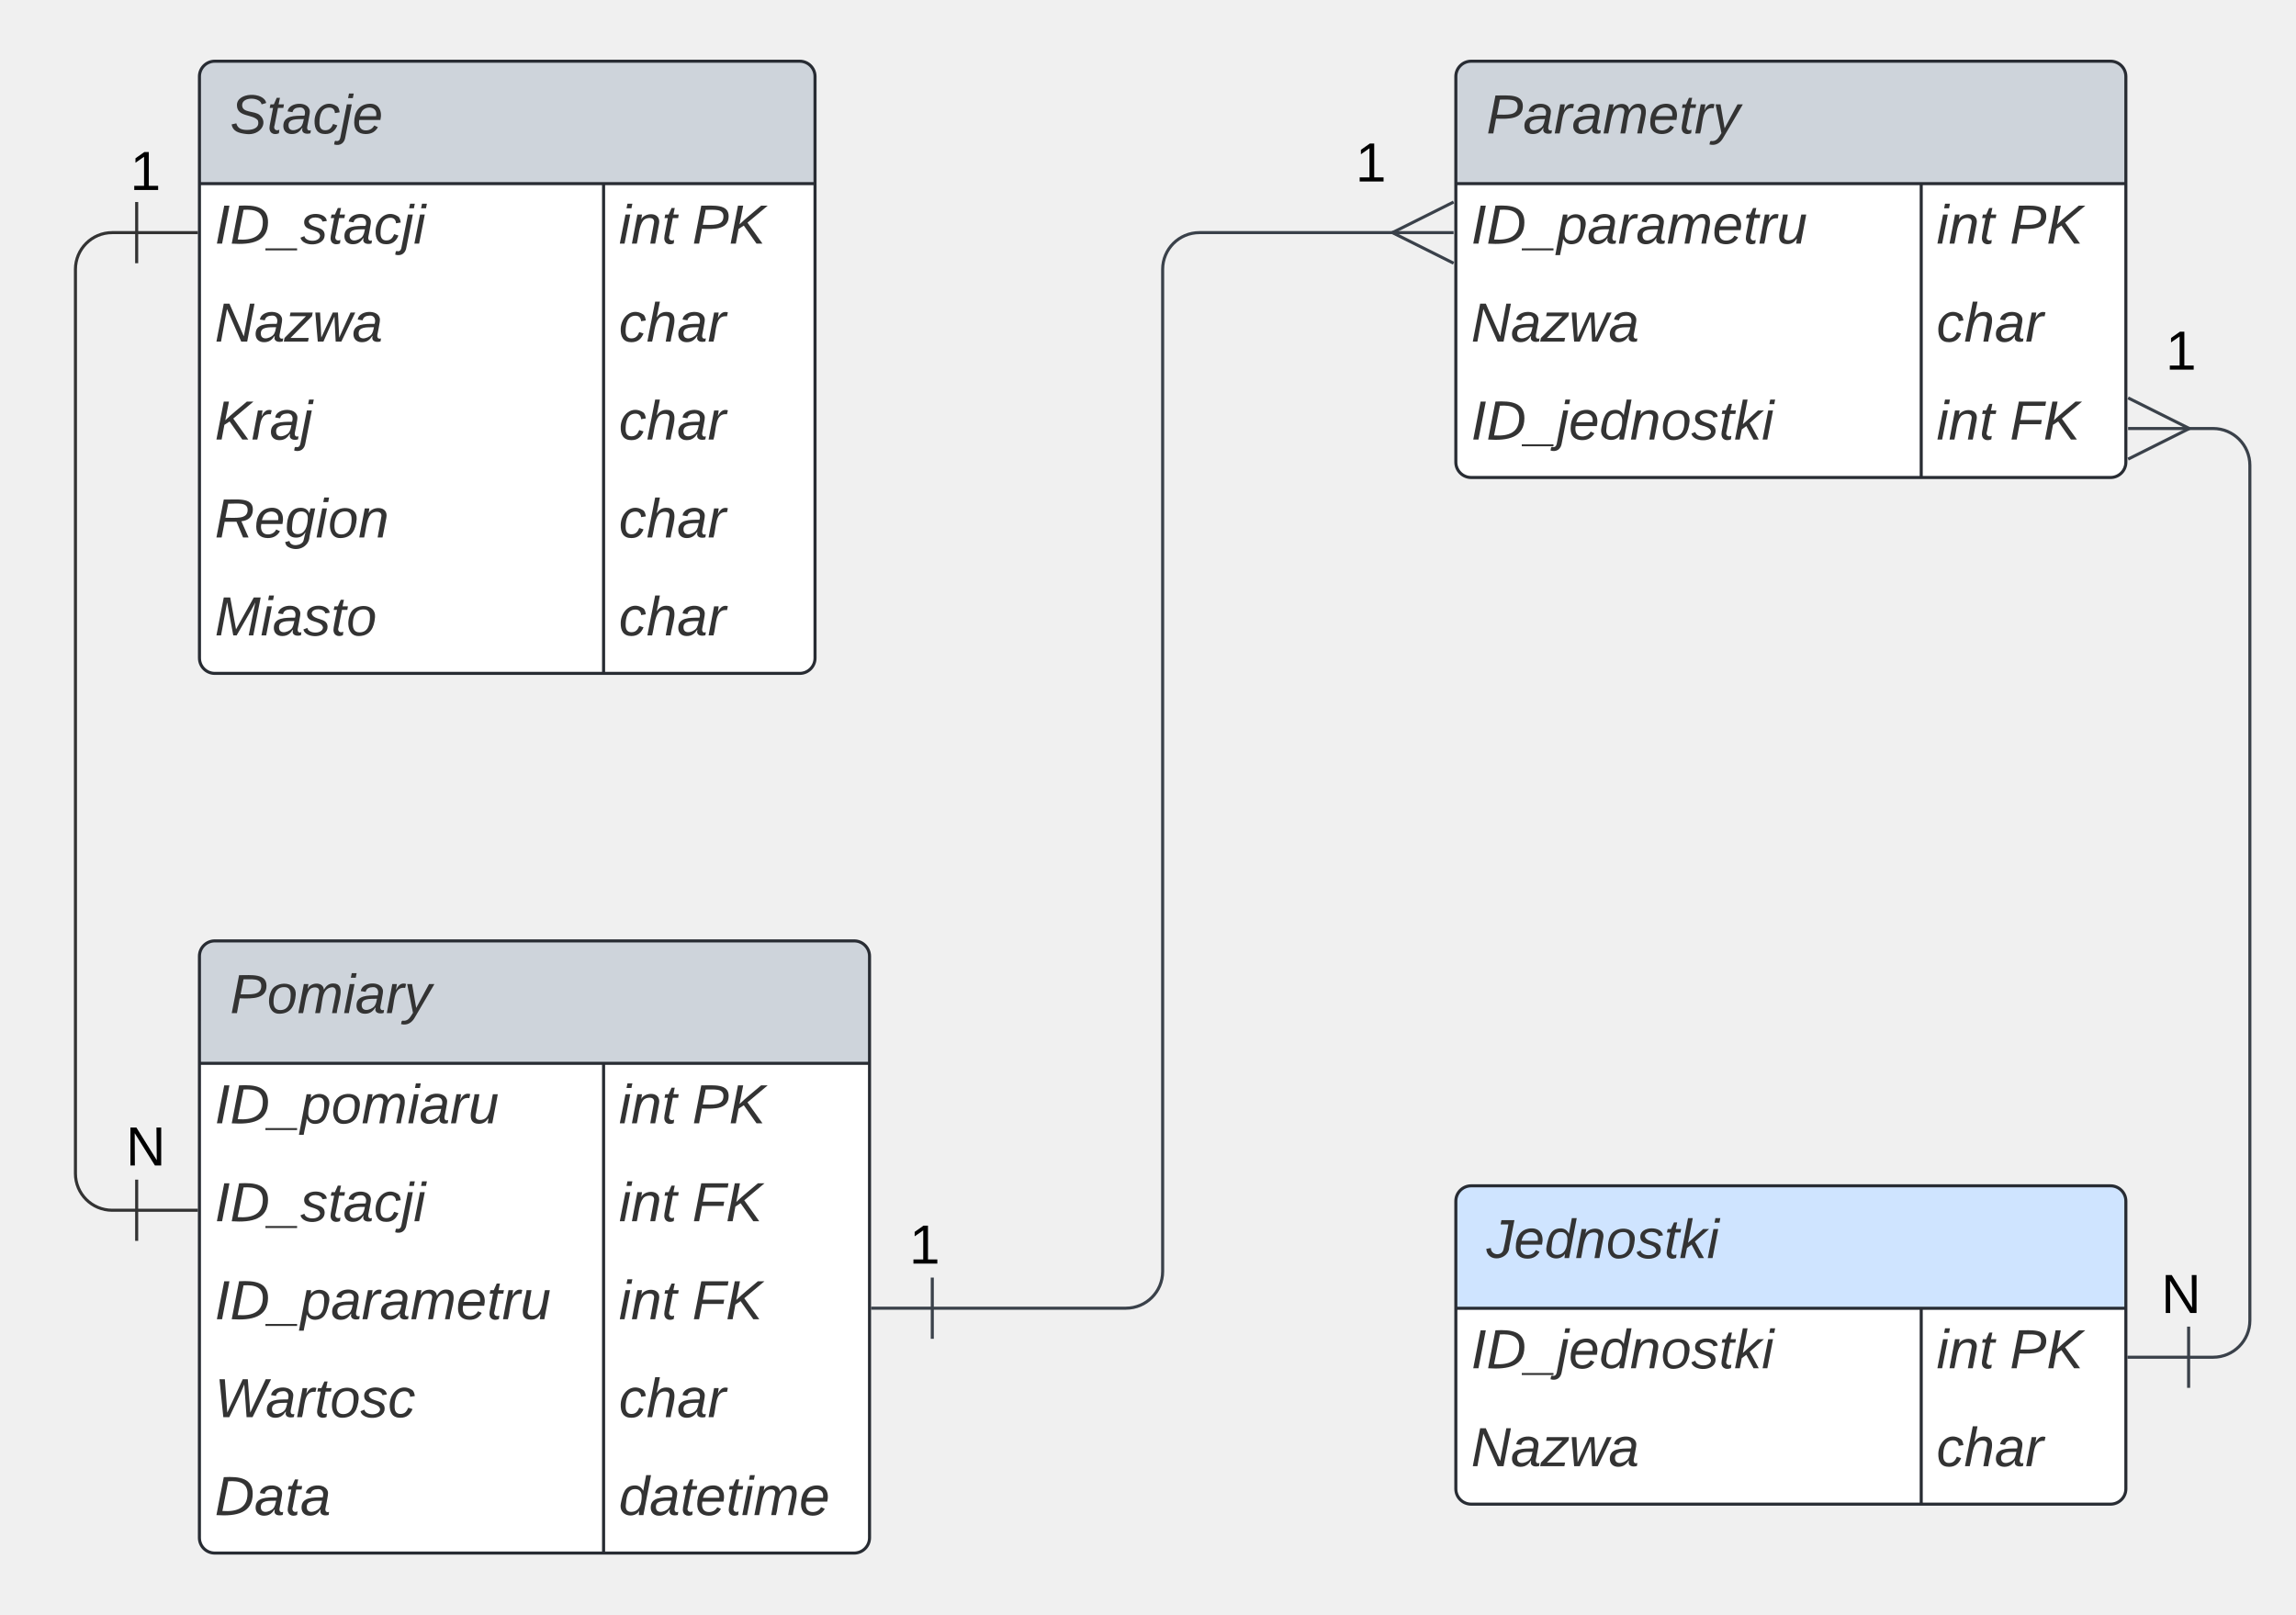
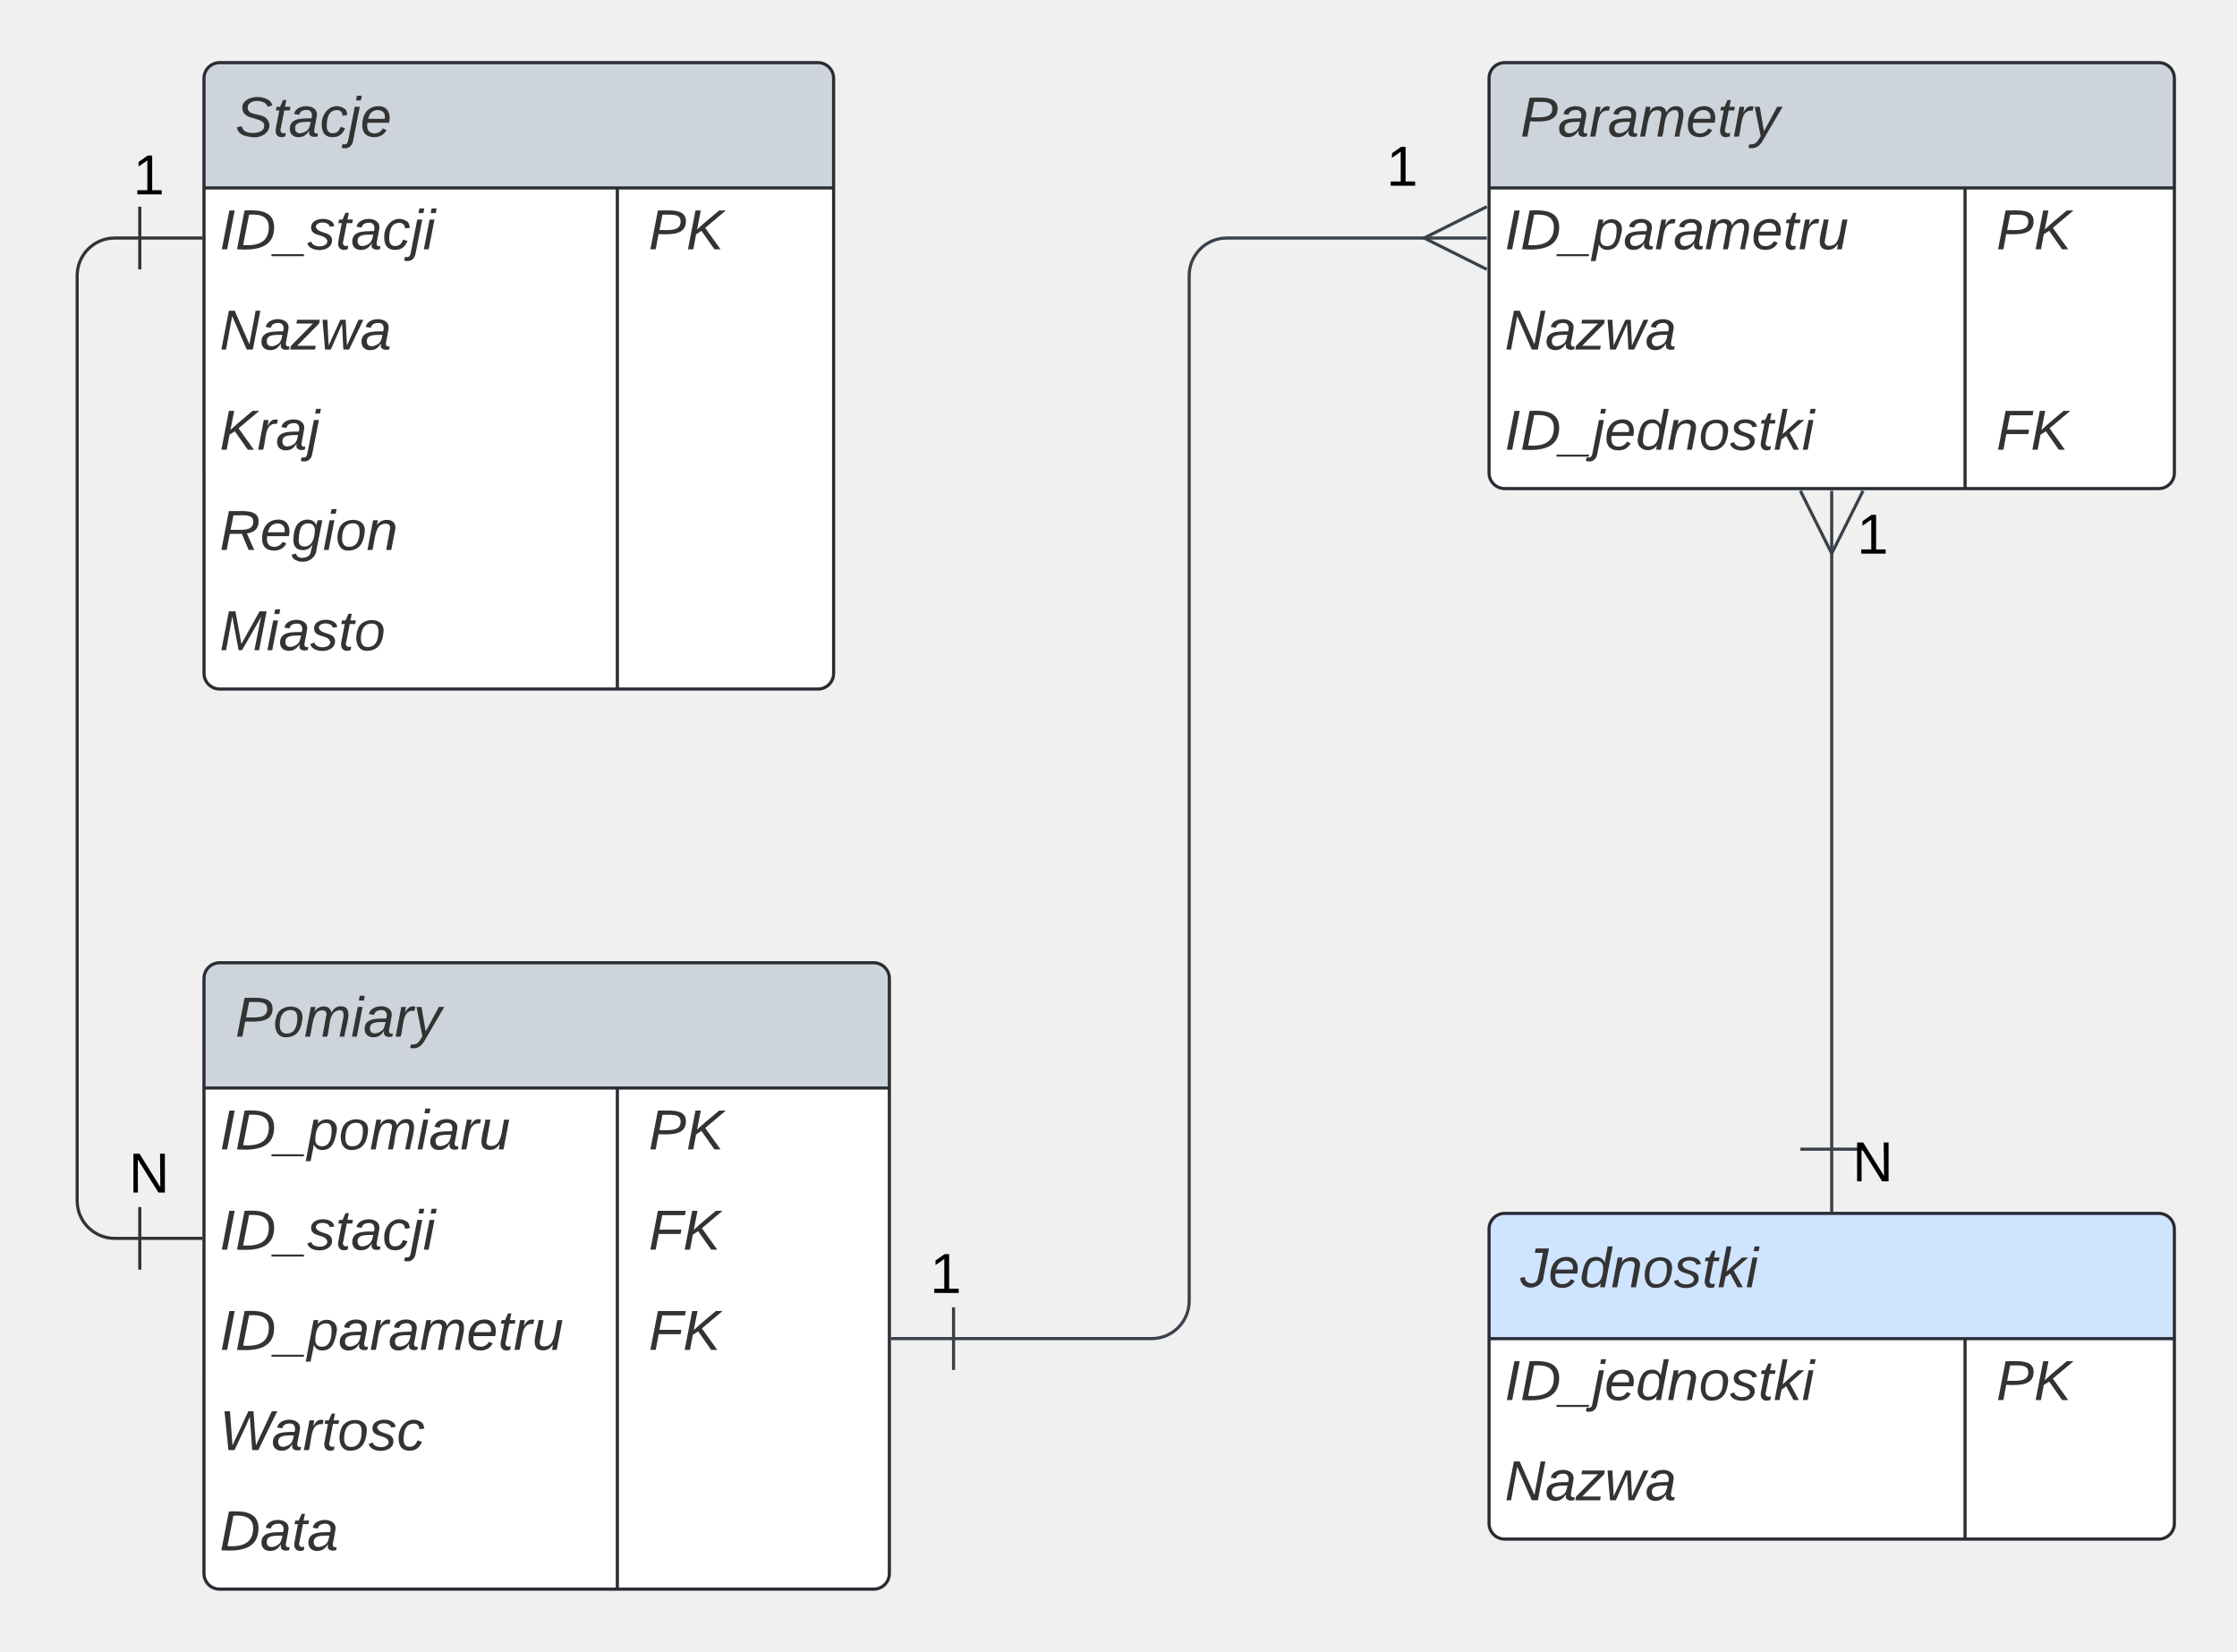
- <svg xmlns="http://www.w3.org/2000/svg" xmlns:ns1="lucid" xmlns:xlink="http://www.w3.org/1999/xlink" width="749.91" height="527.4">
+ <svg xmlns="http://www.w3.org/2000/svg" xmlns:ns1="lucid" xmlns:xlink="http://www.w3.org/1999/xlink" width="714.34" height="527.4">
  <g transform="translate(-360 -160)" ns1:page-tab-id="0_0">
    <path d="M404.64 236h-8a12 12 0 0 0-12 12v295.4a12 12 0 0 0 12 12h8" stroke="#333" fill="none" />
    <path d="M404.64 226v20M424.64 236h-20M404.64 545.4v20M424.64 555.4h-20" stroke="#333" fill="#fff" />
    <path d="M425.14 185a5 5 0 0 1 5-5H621.2a5 5 0 0 1 5 5v190a5 5 0 0 1-5 5H430.15a5 5 0 0 1-5-5z" fill="#fff" />
    <path d="M425.14 220v-35a5 5 0 0 1 5-5H621.2a5 5 0 0 1 5 5v35" fill="#ced4db" />
    <path d="M425.14 185a5 5 0 0 1 5-5H621.2a5 5 0 0 1 5 5v190a5 5 0 0 1-5 5H430.15a5 5 0 0 1-5-5zM425.14 220H626.2M557.14 220v160" stroke="#282c33" fill="none" />
    <use xlink:href="#a" transform="matrix(1,0,0,1,435.1386,180) translate(0 23.6)" />
    <use xlink:href="#b" transform="matrix(1,0,0,1,430.1386,222.5) translate(0 17.1)" />
    <use xlink:href="#c" transform="matrix(1,0,0,1,562.1386,222.5) translate(0 17.1)" />
-     <use xlink:href="#d" transform="matrix(1,0,0,1,562.1386,222.5) translate(23.95 17.1)" />
+     <use xlink:href="#d" transform="matrix(1,0,0,1,562.1386,222.5) translate(5 17.1)" />
    <use xlink:href="#e" transform="matrix(1,0,0,1,430.1386,254.5) translate(0 17.1)" />
-     <use xlink:href="#f" transform="matrix(1,0,0,1,562.1386,254.5) translate(0 17.1)" />
-     <use xlink:href="#g" transform="matrix(1,0,0,1,430.1386,286.5) translate(0 17.1)" />
-     <use xlink:href="#f" transform="matrix(1,0,0,1,562.1386,286.5) translate(0 17.1)" />
-     <use xlink:href="#h" transform="matrix(1,0,0,1,430.1386,318.5) translate(0 17.1)" />
-     <use xlink:href="#f" transform="matrix(1,0,0,1,562.1386,318.5) translate(0 17.1)" />
-     <use xlink:href="#i" transform="matrix(1,0,0,1,430.1386,350.5) translate(0 17.1)" />
-     <use xlink:href="#f" transform="matrix(1,0,0,1,562.1386,350.5) translate(0 17.1)" />
+     <use xlink:href="#f" transform="matrix(1,0,0,1,430.1386,286.5) translate(0 17.1)" />
+     <use xlink:href="#g" transform="matrix(1,0,0,1,430.1386,318.5) translate(0 17.1)" />
+     <use xlink:href="#h" transform="matrix(1,0,0,1,430.1386,350.5) translate(0 17.1)" />
    <path d="M835.5 185a5 5 0 0 1 5-5h208.84a5 5 0 0 1 5 5v126a5 5 0 0 1-5 5H840.5a5 5 0 0 1-5-5z" fill="#fff" />
    <path d="M835.5 220v-35a5 5 0 0 1 5-5h208.84a5 5 0 0 1 5 5v35" fill="#ced4db" />
    <path d="M835.5 185a5 5 0 0 1 5-5h208.84a5 5 0 0 1 5 5v126a5 5 0 0 1-5 5H840.5a5 5 0 0 1-5-5zM835.5 220h218.84M987.5 220v96" stroke="#282c33" fill="none" />
-     <use xlink:href="#j" transform="matrix(1,0,0,1,845.4899,180) translate(0 23.6)" />
-     <use xlink:href="#k" transform="matrix(1,0,0,1,840.4899,222.5) translate(0 17.1)" />
+     <use xlink:href="#i" transform="matrix(1,0,0,1,845.4899,180) translate(0 23.6)" />
+     <use xlink:href="#j" transform="matrix(1,0,0,1,840.4899,222.5) translate(0 17.1)" />
    <use xlink:href="#c" transform="matrix(1,0,0,1,992.4899,222.5) translate(0 17.1)" />
-     <use xlink:href="#d" transform="matrix(1,0,0,1,992.4899,222.5) translate(23.95 17.1)" />
+     <use xlink:href="#d" transform="matrix(1,0,0,1,992.4899,222.5) translate(5 17.1)" />
    <use xlink:href="#e" transform="matrix(1,0,0,1,840.4899,254.5) translate(0 17.1)" />
-     <use xlink:href="#f" transform="matrix(1,0,0,1,992.4899,254.5) translate(0 17.1)" />
-     <use xlink:href="#l" transform="matrix(1,0,0,1,840.4899,286.5) translate(0 17.1)" />
+     <use xlink:href="#k" transform="matrix(1,0,0,1,840.4899,286.5) translate(0 17.1)" />
    <use xlink:href="#c" transform="matrix(1,0,0,1,992.4899,286.5) translate(0 17.1)" />
-     <use xlink:href="#m" transform="matrix(1,0,0,1,992.4899,286.5) translate(23.95 17.1)" />
+     <use xlink:href="#l" transform="matrix(1,0,0,1,992.4899,286.5) translate(5 17.1)" />
    <path d="M425.14 472.4a5 5 0 0 1 5-5H639a5 5 0 0 1 5 5v190a5 5 0 0 1-5 5H430.13a5 5 0 0 1-5-5z" fill="#fff" />
    <path d="M425.14 507.4v-35a5 5 0 0 1 5-5H639a5 5 0 0 1 5 5v35" fill="#ced4db" />
    <path d="M425.14 472.4a5 5 0 0 1 5-5H639a5 5 0 0 1 5 5v190a5 5 0 0 1-5 5H430.13a5 5 0 0 1-5-5zM425.14 507.4H644M557.14 507.4v160" stroke="#282c33" fill="none" />
-     <use xlink:href="#n" transform="matrix(1,0,0,1,435.1386,467.4008) translate(0 23.6)" />
-     <use xlink:href="#o" transform="matrix(1,0,0,1,430.1386,509.9008) translate(0 17.1)" />
+     <use xlink:href="#m" transform="matrix(1,0,0,1,435.1386,467.4008) translate(0 23.6)" />
+     <use xlink:href="#n" transform="matrix(1,0,0,1,430.1386,509.9008) translate(0 17.1)" />
    <use xlink:href="#c" transform="matrix(1,0,0,1,562.1386,509.9008) translate(0 17.1)" />
-     <use xlink:href="#d" transform="matrix(1,0,0,1,562.1386,509.9008) translate(23.95 17.1)" />
+     <use xlink:href="#d" transform="matrix(1,0,0,1,562.1386,509.9008) translate(5 17.1)" />
    <use xlink:href="#b" transform="matrix(1,0,0,1,430.1386,541.9008) translate(0 17.1)" />
    <use xlink:href="#c" transform="matrix(1,0,0,1,562.1386,541.9008) translate(0 17.1)" />
-     <use xlink:href="#m" transform="matrix(1,0,0,1,562.1386,541.9008) translate(23.95 17.1)" />
-     <use xlink:href="#k" transform="matrix(1,0,0,1,430.1386,573.9008) translate(0 17.1)" />
+     <use xlink:href="#l" transform="matrix(1,0,0,1,562.1386,541.9008) translate(5 17.1)" />
+     <use xlink:href="#j" transform="matrix(1,0,0,1,430.1386,573.9008) translate(0 17.1)" />
    <use xlink:href="#c" transform="matrix(1,0,0,1,562.1386,573.9008) translate(0 17.1)" />
-     <use xlink:href="#m" transform="matrix(1,0,0,1,562.1386,573.9008) translate(23.95 17.1)" />
-     <use xlink:href="#p" transform="matrix(1,0,0,1,430.1386,605.9008) translate(0 17.1)" />
-     <use xlink:href="#f" transform="matrix(1,0,0,1,562.1386,605.9008) translate(0 17.1)" />
-     <use xlink:href="#q" transform="matrix(1,0,0,1,430.1386,637.9008) translate(0 17.1)" />
-     <use xlink:href="#r" transform="matrix(1,0,0,1,562.1386,637.9008) translate(0 17.1)" />
+     <use xlink:href="#l" transform="matrix(1,0,0,1,562.1386,573.9008) translate(5 17.1)" />
+     <use xlink:href="#o" transform="matrix(1,0,0,1,430.1386,605.9008) translate(0 17.1)" />
+     <use xlink:href="#p" transform="matrix(1,0,0,1,430.1386,637.9008) translate(0 17.1)" />
    <path d="M835.5 552.42a5 5 0 0 1 5-5h208.84a5 5 0 0 1 5 5v94a5 5 0 0 1-5 5H840.5a5 5 0 0 1-5-5z" fill="#fff" />
    <path d="M835.5 587.42v-35a5 5 0 0 1 5-5h208.84a5 5 0 0 1 5 5v35" fill="#cfe4ff" />
    <path d="M835.5 552.42a5 5 0 0 1 5-5h208.84a5 5 0 0 1 5 5v94a5 5 0 0 1-5 5H840.5a5 5 0 0 1-5-5zM835.5 587.42h218.84M987.5 587.42v64" stroke="#282c33" fill="none" />
-     <use xlink:href="#s" transform="matrix(1,0,0,1,845.4899,547.424) translate(0 23.6)" />
-     <use xlink:href="#l" transform="matrix(1,0,0,1,840.4899,589.924) translate(0 17.1)" />
+     <use xlink:href="#q" transform="matrix(1,0,0,1,845.4899,547.424) translate(0 23.6)" />
+     <use xlink:href="#k" transform="matrix(1,0,0,1,840.4899,589.924) translate(0 17.1)" />
    <use xlink:href="#c" transform="matrix(1,0,0,1,992.4899,589.924) translate(0 17.1)" />
-     <use xlink:href="#d" transform="matrix(1,0,0,1,992.4899,589.924) translate(23.95 17.1)" />
+     <use xlink:href="#d" transform="matrix(1,0,0,1,992.4899,589.924) translate(5 17.1)" />
    <use xlink:href="#e" transform="matrix(1,0,0,1,840.4899,621.924) translate(0 17.1)" />
-     <use xlink:href="#f" transform="matrix(1,0,0,1,992.4899,621.924) translate(0 17.1)" />
    <path d="M664.5 587.4h63.24a12 12 0 0 0 12-12V248a12 12 0 0 1 12-12h63.84" stroke="#3a414a" fill="none" />
    <path d="M664.5 597.4v-20M644.5 587.4h20" stroke="#3a414a" fill="#fff" />
    <path d="M834.77 246l-20-10 20-10" stroke="#3a414a" fill="#fff" fill-opacity="0" />
    <path d="M834.77 236h-20" stroke="#3a414a" fill="#fff" />
-     <path d="M1074.84 603.42h8a12 12 0 0 0 12-12V312a12 12 0 0 0-12-12h-8.58" stroke="#3a414a" fill="none" />
-     <path d="M1074.84 613.42v-20M1054.84 603.42h20" stroke="#3a414a" fill="#fff" />
-     <path d="M1055.07 290l20 10-20 10" stroke="#3a414a" fill="#fff" fill-opacity="0" />
-     <path d="M1055.07 300h20" stroke="#3a414a" fill="#fff" />
+     <path d="M944.92 526.92v-191" stroke="#3a414a" fill="none" />
+     <path d="M954.92 526.92h-20M944.92 546.92v-20" stroke="#3a414a" fill="#fff" />
+     <path d="M954.92 316.72l-10 20-10-20" stroke="#3a414a" fill="#fff" fill-opacity="0" />
+     <path d="M944.92 316.72v20" stroke="#3a414a" fill="#fff" />
    <path d="M644 555.42a8 8 0 0 1 8-8h19.56a8 8 0 0 1 8 8v25.26a8 8 0 0 1-8 8H652a8 8 0 0 1-8-8z" stroke="#000" stroke-opacity="0" fill="#fff" fill-opacity="0" />
-     <use xlink:href="#t" transform="matrix(1,0,0,1,648.9926,552.424) translate(8 20.4)" />
+     <use xlink:href="#r" transform="matrix(1,0,0,1,648.9926,552.424) translate(8 20.4)" />
    <path d="M789.74 206.53a8 8 0 0 1 8-8h19.56a8 8 0 0 1 8 8v15a8 8 0 0 1-8 8h-19.56a8 8 0 0 1-8-8z" stroke="#000" stroke-opacity="0" fill="#fff" fill-opacity="0" />
-     <use xlink:href="#t" transform="matrix(1,0,0,1,794.7413,203.5252) translate(8 15.775)" />
+     <use xlink:href="#r" transform="matrix(1,0,0,1,794.7413,203.5252) translate(8 15.775)" />
    <path d="M380 209.54a8 8 0 0 1 8-8h38.7a8 8 0 0 1 8 8v12a8 8 0 0 1-8 8H388a8 8 0 0 1-8-8z" stroke="#000" stroke-opacity="0" fill="#fff" fill-opacity="0" />
-     <use xlink:href="#t" transform="matrix(1,0,0,1,385,206.5437) translate(17.5 15.525)" />
+     <use xlink:href="#r" transform="matrix(1,0,0,1,385,206.5437) translate(17.5 15.525)" />
    <path d="M389.57 528a8 8 0 0 1 8-8h19.57a8 8 0 0 1 8 8v15a8 8 0 0 1-8 8h-19.56a8 8 0 0 1-8-8z" stroke="#000" stroke-opacity="0" fill="#fff" fill-opacity="0" />
    <g>
-       <use xlink:href="#u" transform="matrix(1,0,0,1,394.5749,525) translate(6.525 15.775)" />
+       <use xlink:href="#s" transform="matrix(1,0,0,1,394.5749,525) translate(6.525 15.775)" />
    </g>
-     <path d="M1054.34 268a8 8 0 0 1 8-8h19.57a8 8 0 0 1 8 8v15a8 8 0 0 1-8 8h-19.56a8 8 0 0 1-8-8z" stroke="#000" stroke-opacity="0" fill="#fff" fill-opacity="0" />
+     <path d="M940 324a8 8 0 0 1 8-8h19.56a8 8 0 0 1 8 8v15a8 8 0 0 1-8 8H948a8 8 0 0 1-8-8z" stroke="#000" stroke-opacity="0" fill="#fff" fill-opacity="0" />
    <g>
-       <use xlink:href="#t" transform="matrix(1,0,0,1,1059.344,265) translate(8 15.775)" />
+       <use xlink:href="#r" transform="matrix(1,0,0,1,945,321) translate(8 15.775)" />
    </g>
-     <path d="M1054.34 576.2a8 8 0 0 1 8-8h19.57a8 8 0 0 1 8 8v15a8 8 0 0 1-8 8h-19.56a8 8 0 0 1-8-8z" stroke="#000" stroke-opacity="0" fill="#fff" fill-opacity="0" />
+     <path d="M940 524.4a8 8 0 0 1 8-8h19.56a8 8 0 0 1 8 8v15.02a8 8 0 0 1-8 8H948a8 8 0 0 1-8-8z" stroke="#000" stroke-opacity="0" fill="#fff" fill-opacity="0" />
    <g>
-       <use xlink:href="#u" transform="matrix(1,0,0,1,1059.344,573.1938) translate(6.525 15.775)" />
+       <use xlink:href="#s" transform="matrix(1,0,0,1,945,521.4108) translate(6.525 15.775)" />
    </g>
    <defs>
-       <path fill="#333" d="M194-120c59 52 2 134-86 124-53-6-90-18-98-63l31-7c8 30 29 43 70 43 46 0 84-17 71-62-32-43-135-20-137-98-3-89 178-90 191-16l-30 9c-8-48-127-53-127 5 0 53 81 35 115 65" id="v" />
-       <path fill="#333" d="M51-54c-9 22 5 41 31 30L79-1C43 14 10-4 19-52l22-115H19l5-23h22l19-43h21l-9 43h35l-4 23H73" id="w" />
-       <path fill="#333" d="M165-48c-4 18 1 34 23 27l-3 20c-29 8-62 0-52-35h-2C116-14 99 4 63 4 30 4 8-16 8-49c0-68 71-67 138-67 10-26 0-56-31-54-26 1-42 9-47 31l-32-5c8-67 160-71 144 15-5 28-9 54-15 81zM42-50c3 52 80 24 89-6 7-12 7-24 11-38-47 1-103-4-100 44" id="x" />
-       <path fill="#333" d="M44-68c0 29 11 47 38 47 30 0 42-19 51-41l28 9C148-21 126 4 82 4 31 4 10-29 12-85c3-77 74-140 146-93 12 8 15 23 18 40l-31 5c-1-22-13-36-36-36-52 0-65 49-65 101" id="y" />
-       <path fill="#333" d="M51-231l6-30h31l-6 30H51zM33 24C28 60 2 84-40 72c3-12-1-29 18-22C-5 49-1 37 2 19l41-209h32" id="z" />
-       <path fill="#333" d="M111-194c62-3 86 47 72 106H45c-7 38 6 69 45 68 27-1 43-14 53-32l24 11C152-15 129 4 87 4 38 3 12-23 12-71c0-70 32-119 99-123zm44 81c14-66-71-72-95-28-4 8-8 17-11 28h106" id="A" />
+       <path fill="#333" d="M194-120c59 52 2 134-86 124-53-6-90-18-98-63l31-7c8 30 29 43 70 43 46 0 84-17 71-62-32-43-135-20-137-98-3-89 178-90 191-16l-30 9c-8-48-127-53-127 5 0 53 81 35 115 65" id="t" />
+       <path fill="#333" d="M51-54c-9 22 5 41 31 30L79-1C43 14 10-4 19-52l22-115H19l5-23h22l19-43h21l-9 43h35l-4 23H73" id="u" />
+       <path fill="#333" d="M165-48c-4 18 1 34 23 27l-3 20c-29 8-62 0-52-35h-2C116-14 99 4 63 4 30 4 8-16 8-49c0-68 71-67 138-67 10-26 0-56-31-54-26 1-42 9-47 31l-32-5c8-67 160-71 144 15-5 28-9 54-15 81zM42-50c3 52 80 24 89-6 7-12 7-24 11-38-47 1-103-4-100 44" id="v" />
+       <path fill="#333" d="M44-68c0 29 11 47 38 47 30 0 42-19 51-41l28 9C148-21 126 4 82 4 31 4 10-29 12-85c3-77 74-140 146-93 12 8 15 23 18 40l-31 5c-1-22-13-36-36-36-52 0-65 49-65 101" id="w" />
+       <path fill="#333" d="M51-231l6-30h31l-6 30H51zM33 24C28 60 2 84-40 72c3-12-1-29 18-22C-5 49-1 37 2 19l41-209h32" id="x" />
+       <path fill="#333" d="M111-194c62-3 86 47 72 106H45c-7 38 6 69 45 68 27-1 43-14 53-32l24 11C152-15 129 4 87 4 38 3 12-23 12-71c0-70 32-119 99-123zm44 81c14-66-71-72-95-28-4 8-8 17-11 28h106" id="y" />
      <g id="a">
-         <use transform="matrix(0.05,0,0,0.05,0,0)" xlink:href="#v" />
-         <use transform="matrix(0.05,0,0,0.05,12,0)" xlink:href="#w" />
-         <use transform="matrix(0.05,0,0,0.05,17,0)" xlink:href="#x" />
-         <use transform="matrix(0.05,0,0,0.05,27,0)" xlink:href="#y" />
-         <use transform="matrix(0.05,0,0,0.05,36,0)" xlink:href="#z" />
-         <use transform="matrix(0.05,0,0,0.05,39.95,0)" xlink:href="#A" />
-       </g>
-       <path fill="#333" d="M14 0l48-248h34L48 0H14" id="B" />
-       <path fill="#333" d="M248-139C247-14 144 9 11 0l48-248c105-6 190 8 189 109zm-34 0c1-70-52-87-126-82L50-27c98 7 163-21 164-112" id="C" />
-       <path fill="#333" d="M-28 44V31h207v13H-28" id="D" />
-       <path fill="#333" d="M55-144c13 50 104 24 104 88C159 21 15 23 1-39l26-10c6 40 102 42 102-4-13-50-104-23-104-87 0-71 143-71 148-8l-29 4c-5-35-85-37-89 0" id="E" />
-       <path fill="#333" d="M50-231l6-30h32l-6 30H50zM6 0l37-190h31L37 0H6" id="F" />
+         <use transform="matrix(0.05,0,0,0.05,0,0)" xlink:href="#t" />
+         <use transform="matrix(0.05,0,0,0.05,12,0)" xlink:href="#u" />
+         <use transform="matrix(0.05,0,0,0.05,17,0)" xlink:href="#v" />
+         <use transform="matrix(0.05,0,0,0.05,27,0)" xlink:href="#w" />
+         <use transform="matrix(0.05,0,0,0.05,36,0)" xlink:href="#x" />
+         <use transform="matrix(0.05,0,0,0.05,39.95,0)" xlink:href="#y" />
+       </g>
+       <path fill="#333" d="M14 0l48-248h34L48 0H14" id="z" />
+       <path fill="#333" d="M248-139C247-14 144 9 11 0l48-248c105-6 190 8 189 109zm-34 0c1-70-52-87-126-82L50-27c98 7 163-21 164-112" id="A" />
+       <path fill="#333" d="M-28 44V31h207v13H-28" id="B" />
+       <path fill="#333" d="M55-144c13 50 104 24 104 88C159 21 15 23 1-39l26-10c6 40 102 42 102-4-13-50-104-23-104-87 0-71 143-71 148-8l-29 4c-5-35-85-37-89 0" id="C" />
+       <path fill="#333" d="M50-231l6-30h32l-6 30H50zM6 0l37-190h31L37 0H6" id="D" />
      <g id="b">
-         <use transform="matrix(0.05,0,0,0.05,0,0)" xlink:href="#B" />
-         <use transform="matrix(0.05,0,0,0.05,5,0)" xlink:href="#C" />
-         <use transform="matrix(0.05,0,0,0.05,17.95,0)" xlink:href="#D" />
-         <use transform="matrix(0.05,0,0,0.05,27.95,0)" xlink:href="#E" />
-         <use transform="matrix(0.05,0,0,0.05,36.95,0)" xlink:href="#w" />
-         <use transform="matrix(0.05,0,0,0.05,41.95,0)" xlink:href="#x" />
-         <use transform="matrix(0.05,0,0,0.05,51.95,0)" xlink:href="#y" />
-         <use transform="matrix(0.05,0,0,0.05,60.95,0)" xlink:href="#z" />
-         <use transform="matrix(0.05,0,0,0.05,64.9,0)" xlink:href="#F" />
-       </g>
-       <path fill="#333" d="M67-158c22-48 132-52 116 29L158 0h-32l25-140c3-38-53-32-70-12C52-117 51-52 38 0H6l36-190h30" id="G" />
-       <g id="c">
+         <use transform="matrix(0.05,0,0,0.05,0,0)" xlink:href="#z" />
+         <use transform="matrix(0.05,0,0,0.05,5,0)" xlink:href="#A" />
+         <use transform="matrix(0.05,0,0,0.05,17.95,0)" xlink:href="#B" />
+         <use transform="matrix(0.05,0,0,0.05,27.95,0)" xlink:href="#C" />
+         <use transform="matrix(0.05,0,0,0.05,36.95,0)" xlink:href="#u" />
+         <use transform="matrix(0.05,0,0,0.05,41.95,0)" xlink:href="#v" />
+         <use transform="matrix(0.05,0,0,0.05,51.95,0)" xlink:href="#w" />
+         <use transform="matrix(0.05,0,0,0.05,60.95,0)" xlink:href="#x" />
+         <use transform="matrix(0.05,0,0,0.05,64.9,0)" xlink:href="#D" />
+       </g>
+       <path fill="#333" d="M238-179c0 84-86 86-175 82L45 0H11l48-248c82 0 179-12 179 69zm-34 1c0-53-64-42-116-43l-19 98c63 0 135 9 135-55" id="E" />
+       <path fill="#333" d="M180 0L97-118 63-96 45 0H11l48-248h34L69-126c44-43 94-81 141-122h43L121-137 219 0h-39" id="F" />
+       <g id="d">
+         <use transform="matrix(0.05,0,0,0.05,0,0)" xlink:href="#E" />
+         <use transform="matrix(0.05,0,0,0.05,12,0)" xlink:href="#F" />
+       </g>
+       <path fill="#333" d="M173 0L80-213 41 0H11l48-248h37l94 214 40-214h30L212 0h-39" id="G" />
+       <path fill="#333" d="M-8 0l5-24 140-142H31l5-24h145l-5 24L36-24h119l-5 24H-8" id="H" />
+       <path fill="#333" d="M188 0h-37l-8-164L71 0H34L18-190h31l8 164 75-164h34l8 164 74-164h31" id="I" />
+       <g id="e">
+         <use transform="matrix(0.05,0,0,0.05,0,0)" xlink:href="#G" />
+         <use transform="matrix(0.05,0,0,0.05,12.95,0)" xlink:href="#v" />
+         <use transform="matrix(0.05,0,0,0.05,22.95,0)" xlink:href="#H" />
+         <use transform="matrix(0.05,0,0,0.05,31.95,0)" xlink:href="#I" />
+         <use transform="matrix(0.05,0,0,0.05,44.9,0)" xlink:href="#v" />
+       </g>
+       <path fill="#333" d="M66-151c12-25 30-51 66-40l-6 26C45-176 58-65 38 0H6l36-190h30" id="J" />
+       <g id="f">
        <use transform="matrix(0.05,0,0,0.05,0,0)" xlink:href="#F" />
-         <use transform="matrix(0.05,0,0,0.05,3.95,0)" xlink:href="#G" />
-         <use transform="matrix(0.05,0,0,0.05,13.95,0)" xlink:href="#w" />
-       </g>
-       <path fill="#333" d="M238-179c0 84-86 86-175 82L45 0H11l48-248c82 0 179-12 179 69zm-34 1c0-53-64-42-116-43l-19 98c63 0 135 9 135-55" id="H" />
-       <path fill="#333" d="M180 0L97-118 63-96 45 0H11l48-248h34L69-126c44-43 94-81 141-122h43L121-137 219 0h-39" id="I" />
-       <g id="d">
-         <use transform="matrix(0.05,0,0,0.05,0,0)" xlink:href="#H" />
-         <use transform="matrix(0.05,0,0,0.05,12,0)" xlink:href="#I" />
-       </g>
-       <path fill="#333" d="M173 0L80-213 41 0H11l48-248h37l94 214 40-214h30L212 0h-39" id="J" />
-       <path fill="#333" d="M-8 0l5-24 140-142H31l5-24h145l-5 24L36-24h119l-5 24H-8" id="K" />
-       <path fill="#333" d="M188 0h-37l-8-164L71 0H34L18-190h31l8 164 75-164h34l8 164 74-164h31" id="L" />
-       <g id="e">
-         <use transform="matrix(0.05,0,0,0.05,0,0)" xlink:href="#J" />
-         <use transform="matrix(0.05,0,0,0.05,12.95,0)" xlink:href="#x" />
-         <use transform="matrix(0.05,0,0,0.05,22.95,0)" xlink:href="#K" />
-         <use transform="matrix(0.05,0,0,0.05,31.95,0)" xlink:href="#L" />
-         <use transform="matrix(0.05,0,0,0.05,44.9,0)" xlink:href="#x" />
-       </g>
-       <path fill="#333" d="M67-158c15-20 31-36 64-36 94 0 33 127 27 194h-32l25-140c3-38-53-32-70-12C52-117 51-51 37 0H6l51-261h31" id="M" />
-       <path fill="#333" d="M66-151c12-25 30-51 66-40l-6 26C45-176 58-65 38 0H6l36-190h30" id="N" />
-       <g id="f">
-         <use transform="matrix(0.05,0,0,0.05,0,0)" xlink:href="#y" />
-         <use transform="matrix(0.05,0,0,0.05,9,0)" xlink:href="#M" />
-         <use transform="matrix(0.05,0,0,0.05,19,0)" xlink:href="#x" />
-         <use transform="matrix(0.05,0,0,0.05,29,0)" xlink:href="#N" />
-       </g>
+         <use transform="matrix(0.05,0,0,0.05,12,0)" xlink:href="#J" />
+         <use transform="matrix(0.05,0,0,0.05,17.95,0)" xlink:href="#v" />
+         <use transform="matrix(0.05,0,0,0.05,27.95,0)" xlink:href="#x" />
+       </g>
+       <path fill="#333" d="M249-183c0 48-29 72-75 77L221 0h-36l-43-103H65L45 0H11l48-248c83 2 190-17 190 65zm-34 3c0-55-74-39-127-41l-18 92c63-1 145 13 145-51" id="K" />
+       <path fill="#333" d="M103-194c29 0 47 14 56 36 2-11 5-23 8-32h30L160-5C157 61 82 97 21 62 9 55 4 45 1 30l28-7c7 42 83 31 92-3 4-16 9-38 13-55-13 20-29 36-62 36-40 0-60-25-60-64 0-71 23-131 91-131zm4 24c-53 0-58 54-61 104-2 27 10 44 36 44 49 0 65-50 67-102 1-29-15-46-42-46" id="L" />
+       <path fill="#333" d="M30-147c31-64 166-65 159 27C183-49 158 1 86 4 9 8 1-88 30-147zM88-20c53 0 68-48 68-100 0-31-11-51-44-50-52 1-68 46-68 97 0 32 13 53 44 53" id="M" />
+       <path fill="#333" d="M67-158c22-48 132-52 116 29L158 0h-32l25-140c3-38-53-32-70-12C52-117 51-52 38 0H6l36-190h30" id="N" />
      <g id="g">
-         <use transform="matrix(0.05,0,0,0.05,0,0)" xlink:href="#I" />
-         <use transform="matrix(0.05,0,0,0.05,12,0)" xlink:href="#N" />
-         <use transform="matrix(0.05,0,0,0.05,17.95,0)" xlink:href="#x" />
-         <use transform="matrix(0.05,0,0,0.05,27.95,0)" xlink:href="#z" />
-       </g>
-       <path fill="#333" d="M249-183c0 48-29 72-75 77L221 0h-36l-43-103H65L45 0H11l48-248c83 2 190-17 190 65zm-34 3c0-55-74-39-127-41l-18 92c63-1 145 13 145-51" id="O" />
-       <path fill="#333" d="M103-194c29 0 47 14 56 36 2-11 5-23 8-32h30L160-5C157 61 82 97 21 62 9 55 4 45 1 30l28-7c7 42 83 31 92-3 4-16 9-38 13-55-13 20-29 36-62 36-40 0-60-25-60-64 0-71 23-131 91-131zm4 24c-53 0-58 54-61 104-2 27 10 44 36 44 49 0 65-50 67-102 1-29-15-46-42-46" id="P" />
-       <path fill="#333" d="M30-147c31-64 166-65 159 27C183-49 158 1 86 4 9 8 1-88 30-147zM88-20c53 0 68-48 68-100 0-31-11-51-44-50-52 1-68 46-68 97 0 32 13 53 44 53" id="Q" />
+         <use transform="matrix(0.05,0,0,0.05,0,0)" xlink:href="#K" />
+         <use transform="matrix(0.05,0,0,0.05,12.95,0)" xlink:href="#y" />
+         <use transform="matrix(0.05,0,0,0.05,22.95,0)" xlink:href="#L" />
+         <use transform="matrix(0.05,0,0,0.05,32.95,0)" xlink:href="#D" />
+         <use transform="matrix(0.05,0,0,0.05,36.9,0)" xlink:href="#M" />
+         <use transform="matrix(0.05,0,0,0.05,46.9,0)" xlink:href="#N" />
+       </g>
+       <path fill="#333" d="M222 0l43-216c-8 16-17 34-26 49L143 0h-22L81-216 41 0H11l48-248h42l38 208 116-208h45L252 0h-30" id="O" />
      <g id="h">
        <use transform="matrix(0.05,0,0,0.05,0,0)" xlink:href="#O" />
-         <use transform="matrix(0.05,0,0,0.05,12.95,0)" xlink:href="#A" />
-         <use transform="matrix(0.05,0,0,0.05,22.95,0)" xlink:href="#P" />
-         <use transform="matrix(0.05,0,0,0.05,32.95,0)" xlink:href="#F" />
-         <use transform="matrix(0.05,0,0,0.05,36.9,0)" xlink:href="#Q" />
-         <use transform="matrix(0.05,0,0,0.05,46.9,0)" xlink:href="#G" />
-       </g>
-       <path fill="#333" d="M222 0l43-216c-8 16-17 34-26 49L143 0h-22L81-216 41 0H11l48-248h42l38 208 116-208h45L252 0h-30" id="R" />
+         <use transform="matrix(0.05,0,0,0.05,14.95,0)" xlink:href="#D" />
+         <use transform="matrix(0.05,0,0,0.05,18.9,0)" xlink:href="#v" />
+         <use transform="matrix(0.05,0,0,0.05,28.9,0)" xlink:href="#C" />
+         <use transform="matrix(0.05,0,0,0.05,37.9,0)" xlink:href="#u" />
+         <use transform="matrix(0.05,0,0,0.05,42.9,0)" xlink:href="#M" />
+       </g>
+       <path fill="#333" d="M248-111c6-24 9-61-24-58-72 9-57 108-77 169h-31l26-142c3-37-50-30-64-10C52-115 50-51 37 0H6l36-190h30c-1 10-6 24-4 32 13-43 101-52 105 5 13-22 29-41 61-41 90 0 28 129 23 194h-31" id="P" />
+       <path fill="#333" d="M198-190L69 30C53 58 25 83-20 72c4-11-1-27 19-22 33-1 43-29 59-52L20-190h32L79-34l84-156h35" id="Q" />
      <g id="i">
-         <use transform="matrix(0.05,0,0,0.05,0,0)" xlink:href="#R" />
-         <use transform="matrix(0.05,0,0,0.05,14.95,0)" xlink:href="#F" />
-         <use transform="matrix(0.05,0,0,0.05,18.9,0)" xlink:href="#x" />
-         <use transform="matrix(0.05,0,0,0.05,28.9,0)" xlink:href="#E" />
-         <use transform="matrix(0.05,0,0,0.05,37.9,0)" xlink:href="#w" />
-         <use transform="matrix(0.05,0,0,0.05,42.9,0)" xlink:href="#Q" />
-       </g>
-       <path fill="#333" d="M248-111c6-24 9-61-24-58-72 9-57 108-77 169h-31l26-142c3-37-50-30-64-10C52-115 50-51 37 0H6l36-190h30c-1 10-6 24-4 32 13-43 101-52 105 5 13-22 29-41 61-41 90 0 28 129 23 194h-31" id="S" />
-       <path fill="#333" d="M198-190L69 30C53 58 25 83-20 72c4-11-1-27 19-22 33-1 43-29 59-52L20-190h32L79-34l84-156h35" id="T" />
+         <use transform="matrix(0.05,0,0,0.05,0,0)" xlink:href="#E" />
+         <use transform="matrix(0.05,0,0,0.05,12,0)" xlink:href="#v" />
+         <use transform="matrix(0.05,0,0,0.05,22,0)" xlink:href="#J" />
+         <use transform="matrix(0.05,0,0,0.05,27.95,0)" xlink:href="#v" />
+         <use transform="matrix(0.05,0,0,0.05,37.95,0)" xlink:href="#P" />
+         <use transform="matrix(0.05,0,0,0.05,52.9,0)" xlink:href="#y" />
+         <use transform="matrix(0.05,0,0,0.05,62.9,0)" xlink:href="#u" />
+         <use transform="matrix(0.05,0,0,0.05,67.9,0)" xlink:href="#J" />
+         <use transform="matrix(0.05,0,0,0.05,73.85,0)" xlink:href="#Q" />
+       </g>
+       <path fill="#333" d="M67-162c32-53 139-36 121 50C175-51 163 2 97 4 68 4 52-11 42-31 38 6 28 39 22 75H-9l50-265h29c-1 10 0 20-3 28zm89 36c0-26-10-43-35-43-54 0-67 50-69 103-1 29 14 45 42 46 53 0 62-58 62-106" id="R" />
+       <path fill="#333" d="M67 3c-93-2-31-127-26-193h32L48-50c-3 39 53 32 70 12 30-34 30-101 43-152h32L157 0h-30c1-10 6-24 4-33-14 20-29 37-64 36" id="S" />
      <g id="j">
-         <use transform="matrix(0.05,0,0,0.05,0,0)" xlink:href="#H" />
-         <use transform="matrix(0.05,0,0,0.05,12,0)" xlink:href="#x" />
-         <use transform="matrix(0.05,0,0,0.05,22,0)" xlink:href="#N" />
+         <use transform="matrix(0.05,0,0,0.05,0,0)" xlink:href="#z" />
+         <use transform="matrix(0.05,0,0,0.05,5,0)" xlink:href="#A" />
+         <use transform="matrix(0.05,0,0,0.05,17.95,0)" xlink:href="#B" />
+         <use transform="matrix(0.05,0,0,0.05,27.95,0)" xlink:href="#R" />
+         <use transform="matrix(0.05,0,0,0.05,37.95,0)" xlink:href="#v" />
+         <use transform="matrix(0.05,0,0,0.05,47.95,0)" xlink:href="#J" />
+         <use transform="matrix(0.05,0,0,0.05,53.9,0)" xlink:href="#v" />
+         <use transform="matrix(0.05,0,0,0.05,63.9,0)" xlink:href="#P" />
+         <use transform="matrix(0.05,0,0,0.05,78.85,0)" xlink:href="#y" />
+         <use transform="matrix(0.05,0,0,0.05,88.85,0)" xlink:href="#u" />
+         <use transform="matrix(0.05,0,0,0.05,93.85,0)" xlink:href="#J" />
+         <use transform="matrix(0.05,0,0,0.05,99.8,0)" xlink:href="#S" />
+       </g>
+       <path fill="#333" d="M133-28C103 26-5 8 13-77c13-62 24-115 90-117 29-1 46 15 56 35l19-102h32L160 0h-30zM45-64c-2 27 10 43 35 43 54-1 69-50 69-103 0-29-15-46-42-46-53-1-58 58-62 106" id="T" />
+       <path fill="#333" d="M127 0L80-88 50-66 37 0H6l51-261h31L57-100l99-90h39l-93 82L161 0h-34" id="U" />
+       <g id="k">
+         <use transform="matrix(0.05,0,0,0.05,0,0)" xlink:href="#z" />
+         <use transform="matrix(0.05,0,0,0.05,5,0)" xlink:href="#A" />
+         <use transform="matrix(0.05,0,0,0.05,17.95,0)" xlink:href="#B" />
        <use transform="matrix(0.05,0,0,0.05,27.95,0)" xlink:href="#x" />
-         <use transform="matrix(0.05,0,0,0.05,37.95,0)" xlink:href="#S" />
-         <use transform="matrix(0.05,0,0,0.05,52.9,0)" xlink:href="#A" />
-         <use transform="matrix(0.05,0,0,0.05,62.9,0)" xlink:href="#w" />
-         <use transform="matrix(0.05,0,0,0.05,67.9,0)" xlink:href="#N" />
-         <use transform="matrix(0.05,0,0,0.05,73.85,0)" xlink:href="#T" />
-       </g>
-       <path fill="#333" d="M67-162c32-53 139-36 121 50C175-51 163 2 97 4 68 4 52-11 42-31 38 6 28 39 22 75H-9l50-265h29c-1 10 0 20-3 28zm89 36c0-26-10-43-35-43-54 0-67 50-69 103-1 29 14 45 42 46 53 0 62-58 62-106" id="U" />
-       <path fill="#333" d="M67 3c-93-2-31-127-26-193h32L48-50c-3 39 53 32 70 12 30-34 30-101 43-152h32L157 0h-30c1-10 6-24 4-33-14 20-29 37-64 36" id="V" />
-       <g id="k">
-         <use transform="matrix(0.05,0,0,0.05,0,0)" xlink:href="#B" />
-         <use transform="matrix(0.05,0,0,0.05,5,0)" xlink:href="#C" />
-         <use transform="matrix(0.05,0,0,0.05,17.95,0)" xlink:href="#D" />
-         <use transform="matrix(0.05,0,0,0.05,27.95,0)" xlink:href="#U" />
-         <use transform="matrix(0.05,0,0,0.05,37.95,0)" xlink:href="#x" />
-         <use transform="matrix(0.05,0,0,0.05,47.95,0)" xlink:href="#N" />
-         <use transform="matrix(0.05,0,0,0.05,53.9,0)" xlink:href="#x" />
-         <use transform="matrix(0.05,0,0,0.05,63.9,0)" xlink:href="#S" />
-         <use transform="matrix(0.05,0,0,0.05,78.85,0)" xlink:href="#A" />
-         <use transform="matrix(0.05,0,0,0.05,88.85,0)" xlink:href="#w" />
-         <use transform="matrix(0.05,0,0,0.05,93.85,0)" xlink:href="#N" />
-         <use transform="matrix(0.05,0,0,0.05,99.8,0)" xlink:href="#V" />
-       </g>
-       <path fill="#333" d="M133-28C103 26-5 8 13-77c13-62 24-115 90-117 29-1 46 15 56 35l19-102h32L160 0h-30zM45-64c-2 27 10 43 35 43 54-1 69-50 69-103 0-29-15-46-42-46-53-1-58 58-62 106" id="W" />
-       <path fill="#333" d="M127 0L80-88 50-66 37 0H6l51-261h31L57-100l99-90h39l-93 82L161 0h-34" id="X" />
+         <use transform="matrix(0.05,0,0,0.05,31.9,0)" xlink:href="#y" />
+         <use transform="matrix(0.05,0,0,0.05,41.9,0)" xlink:href="#T" />
+         <use transform="matrix(0.05,0,0,0.05,51.9,0)" xlink:href="#N" />
+         <use transform="matrix(0.05,0,0,0.05,61.9,0)" xlink:href="#M" />
+         <use transform="matrix(0.05,0,0,0.05,71.9,0)" xlink:href="#C" />
+         <use transform="matrix(0.05,0,0,0.05,80.9,0)" xlink:href="#u" />
+         <use transform="matrix(0.05,0,0,0.05,85.9,0)" xlink:href="#U" />
+         <use transform="matrix(0.05,0,0,0.05,94.9,0)" xlink:href="#D" />
+       </g>
+       <path fill="#333" d="M87-220l-18 92h140l-5 28H64L45 0H11l48-248h178l-5 28H87" id="V" />
      <g id="l">
-         <use transform="matrix(0.05,0,0,0.05,0,0)" xlink:href="#B" />
-         <use transform="matrix(0.05,0,0,0.05,5,0)" xlink:href="#C" />
-         <use transform="matrix(0.05,0,0,0.05,17.95,0)" xlink:href="#D" />
-         <use transform="matrix(0.05,0,0,0.05,27.95,0)" xlink:href="#z" />
-         <use transform="matrix(0.05,0,0,0.05,31.9,0)" xlink:href="#A" />
-         <use transform="matrix(0.05,0,0,0.05,41.9,0)" xlink:href="#W" />
-         <use transform="matrix(0.05,0,0,0.05,51.9,0)" xlink:href="#G" />
-         <use transform="matrix(0.05,0,0,0.05,61.9,0)" xlink:href="#Q" />
-         <use transform="matrix(0.05,0,0,0.05,71.9,0)" xlink:href="#E" />
-         <use transform="matrix(0.05,0,0,0.05,80.9,0)" xlink:href="#w" />
-         <use transform="matrix(0.05,0,0,0.05,85.9,0)" xlink:href="#X" />
-         <use transform="matrix(0.05,0,0,0.05,94.9,0)" xlink:href="#F" />
-       </g>
-       <path fill="#333" d="M87-220l-18 92h140l-5 28H64L45 0H11l48-248h178l-5 28H87" id="Y" />
+         <use transform="matrix(0.05,0,0,0.05,0,0)" xlink:href="#V" />
+         <use transform="matrix(0.05,0,0,0.05,10.95,0)" xlink:href="#F" />
+       </g>
      <g id="m">
-         <use transform="matrix(0.05,0,0,0.05,0,0)" xlink:href="#Y" />
-         <use transform="matrix(0.05,0,0,0.05,10.95,0)" xlink:href="#I" />
+         <use transform="matrix(0.05,0,0,0.05,0,0)" xlink:href="#E" />
+         <use transform="matrix(0.05,0,0,0.05,12,0)" xlink:href="#M" />
+         <use transform="matrix(0.05,0,0,0.05,22,0)" xlink:href="#P" />
+         <use transform="matrix(0.05,0,0,0.05,36.95,0)" xlink:href="#D" />
+         <use transform="matrix(0.05,0,0,0.05,40.9,0)" xlink:href="#v" />
+         <use transform="matrix(0.05,0,0,0.05,50.9,0)" xlink:href="#J" />
+         <use transform="matrix(0.05,0,0,0.05,56.85,0)" xlink:href="#Q" />
      </g>
      <g id="n">
-         <use transform="matrix(0.05,0,0,0.05,0,0)" xlink:href="#H" />
-         <use transform="matrix(0.05,0,0,0.05,12,0)" xlink:href="#Q" />
-         <use transform="matrix(0.05,0,0,0.05,22,0)" xlink:href="#S" />
-         <use transform="matrix(0.05,0,0,0.05,36.95,0)" xlink:href="#F" />
-         <use transform="matrix(0.05,0,0,0.05,40.9,0)" xlink:href="#x" />
-         <use transform="matrix(0.05,0,0,0.05,50.9,0)" xlink:href="#N" />
-         <use transform="matrix(0.05,0,0,0.05,56.85,0)" xlink:href="#T" />
-       </g>
+         <use transform="matrix(0.05,0,0,0.05,0,0)" xlink:href="#z" />
+         <use transform="matrix(0.05,0,0,0.05,5,0)" xlink:href="#A" />
+         <use transform="matrix(0.05,0,0,0.05,17.95,0)" xlink:href="#B" />
+         <use transform="matrix(0.05,0,0,0.05,27.95,0)" xlink:href="#R" />
+         <use transform="matrix(0.05,0,0,0.05,37.95,0)" xlink:href="#M" />
+         <use transform="matrix(0.05,0,0,0.05,47.95,0)" xlink:href="#P" />
+         <use transform="matrix(0.05,0,0,0.05,62.9,0)" xlink:href="#D" />
+         <use transform="matrix(0.05,0,0,0.05,66.85,0)" xlink:href="#v" />
+         <use transform="matrix(0.05,0,0,0.05,76.85,0)" xlink:href="#J" />
+         <use transform="matrix(0.05,0,0,0.05,82.8,0)" xlink:href="#S" />
+       </g>
+       <path fill="#333" d="M247 0h-39l-15-214-24 57L95 0H56L31-248h35L82-30l101-218h33l16 218 101-218h35" id="W" />
      <g id="o">
-         <use transform="matrix(0.05,0,0,0.05,0,0)" xlink:href="#B" />
-         <use transform="matrix(0.05,0,0,0.05,5,0)" xlink:href="#C" />
-         <use transform="matrix(0.05,0,0,0.05,17.95,0)" xlink:href="#D" />
-         <use transform="matrix(0.05,0,0,0.05,27.95,0)" xlink:href="#U" />
-         <use transform="matrix(0.05,0,0,0.05,37.95,0)" xlink:href="#Q" />
-         <use transform="matrix(0.05,0,0,0.05,47.95,0)" xlink:href="#S" />
-         <use transform="matrix(0.05,0,0,0.05,62.9,0)" xlink:href="#F" />
-         <use transform="matrix(0.05,0,0,0.05,66.85,0)" xlink:href="#x" />
-         <use transform="matrix(0.05,0,0,0.05,76.85,0)" xlink:href="#N" />
-         <use transform="matrix(0.05,0,0,0.05,82.8,0)" xlink:href="#V" />
-       </g>
-       <path fill="#333" d="M247 0h-39l-15-214-24 57L95 0H56L31-248h35L82-30l101-218h33l16 218 101-218h35" id="Z" />
+         <use transform="matrix(0.05,0,0,0.05,0,0)" xlink:href="#W" />
+         <use transform="matrix(0.05,0,0,0.05,16.6,0)" xlink:href="#v" />
+         <use transform="matrix(0.05,0,0,0.05,26.6,0)" xlink:href="#J" />
+         <use transform="matrix(0.05,0,0,0.05,32.55,0)" xlink:href="#u" />
+         <use transform="matrix(0.05,0,0,0.05,37.55,0)" xlink:href="#M" />
+         <use transform="matrix(0.05,0,0,0.05,47.55,0)" xlink:href="#C" />
+         <use transform="matrix(0.05,0,0,0.05,56.55,0)" xlink:href="#w" />
+       </g>
      <g id="p">
-         <use transform="matrix(0.05,0,0,0.05,0,0)" xlink:href="#Z" />
-         <use transform="matrix(0.05,0,0,0.05,16.6,0)" xlink:href="#x" />
-         <use transform="matrix(0.05,0,0,0.05,26.6,0)" xlink:href="#N" />
-         <use transform="matrix(0.05,0,0,0.05,32.55,0)" xlink:href="#w" />
-         <use transform="matrix(0.05,0,0,0.05,37.55,0)" xlink:href="#Q" />
-         <use transform="matrix(0.05,0,0,0.05,47.55,0)" xlink:href="#E" />
-         <use transform="matrix(0.05,0,0,0.05,56.55,0)" xlink:href="#y" />
-       </g>
+         <use transform="matrix(0.05,0,0,0.05,0,0)" xlink:href="#A" />
+         <use transform="matrix(0.05,0,0,0.05,12.95,0)" xlink:href="#v" />
+         <use transform="matrix(0.05,0,0,0.05,22.95,0)" xlink:href="#u" />
+         <use transform="matrix(0.05,0,0,0.05,27.95,0)" xlink:href="#v" />
+       </g>
+       <path fill="#333" d="M29-66c0 49 71 55 82 11 13-52 22-111 33-165H93l5-28h85L149-74C151 11 7 37-1-60" id="X" />
      <g id="q">
-         <use transform="matrix(0.05,0,0,0.05,0,0)" xlink:href="#C" />
-         <use transform="matrix(0.05,0,0,0.05,12.95,0)" xlink:href="#x" />
-         <use transform="matrix(0.05,0,0,0.05,22.95,0)" xlink:href="#w" />
-         <use transform="matrix(0.05,0,0,0.05,27.95,0)" xlink:href="#x" />
-       </g>
-       <g id="r">
-         <use transform="matrix(0.05,0,0,0.05,0,0)" xlink:href="#W" />
-         <use transform="matrix(0.05,0,0,0.05,10,0)" xlink:href="#x" />
-         <use transform="matrix(0.05,0,0,0.05,20,0)" xlink:href="#w" />
-         <use transform="matrix(0.05,0,0,0.05,25,0)" xlink:href="#A" />
-         <use transform="matrix(0.05,0,0,0.05,35,0)" xlink:href="#w" />
-         <use transform="matrix(0.05,0,0,0.05,40,0)" xlink:href="#F" />
-         <use transform="matrix(0.05,0,0,0.05,43.95,0)" xlink:href="#S" />
-         <use transform="matrix(0.05,0,0,0.05,58.9,0)" xlink:href="#A" />
-       </g>
-       <path fill="#333" d="M29-66c0 49 71 55 82 11 13-52 22-111 33-165H93l5-28h85L149-74C151 11 7 37-1-60" id="aa" />
-       <g id="s">
-         <use transform="matrix(0.05,0,0,0.05,0,0)" xlink:href="#aa" />
-         <use transform="matrix(0.05,0,0,0.05,9,0)" xlink:href="#A" />
-         <use transform="matrix(0.05,0,0,0.05,19,0)" xlink:href="#W" />
-         <use transform="matrix(0.05,0,0,0.05,29,0)" xlink:href="#G" />
-         <use transform="matrix(0.05,0,0,0.05,39,0)" xlink:href="#Q" />
-         <use transform="matrix(0.05,0,0,0.05,49,0)" xlink:href="#E" />
-         <use transform="matrix(0.05,0,0,0.05,58,0)" xlink:href="#w" />
-         <use transform="matrix(0.05,0,0,0.05,63,0)" xlink:href="#X" />
-         <use transform="matrix(0.05,0,0,0.05,72,0)" xlink:href="#F" />
-       </g>
-       <path d="M27 0v-27h64v-190l-56 39v-29l58-41h29v221h61V0H27" id="ab" />
-       <use transform="matrix(0.05,0,0,0.05,0,0)" xlink:href="#ab" id="t" />
-       <path d="M190 0L58-211 59 0H30v-248h39L202-35l-2-213h31V0h-41" id="ac" />
-       <use transform="matrix(0.05,0,0,0.05,0,0)" xlink:href="#ac" id="u" />
+         <use transform="matrix(0.05,0,0,0.05,0,0)" xlink:href="#X" />
+         <use transform="matrix(0.05,0,0,0.05,9,0)" xlink:href="#y" />
+         <use transform="matrix(0.05,0,0,0.05,19,0)" xlink:href="#T" />
+         <use transform="matrix(0.05,0,0,0.05,29,0)" xlink:href="#N" />
+         <use transform="matrix(0.05,0,0,0.05,39,0)" xlink:href="#M" />
+         <use transform="matrix(0.05,0,0,0.05,49,0)" xlink:href="#C" />
+         <use transform="matrix(0.05,0,0,0.05,58,0)" xlink:href="#u" />
+         <use transform="matrix(0.05,0,0,0.05,63,0)" xlink:href="#U" />
+         <use transform="matrix(0.05,0,0,0.05,72,0)" xlink:href="#D" />
+       </g>
+       <path d="M27 0v-27h64v-190l-56 39v-29l58-41h29v221h61V0H27" id="Y" />
+       <use transform="matrix(0.05,0,0,0.05,0,0)" xlink:href="#Y" id="r" />
+       <path d="M190 0L58-211 59 0H30v-248h39L202-35l-2-213h31V0h-41" id="Z" />
+       <use transform="matrix(0.05,0,0,0.05,0,0)" xlink:href="#Z" id="s" />
    </defs>
  </g>
</svg>
